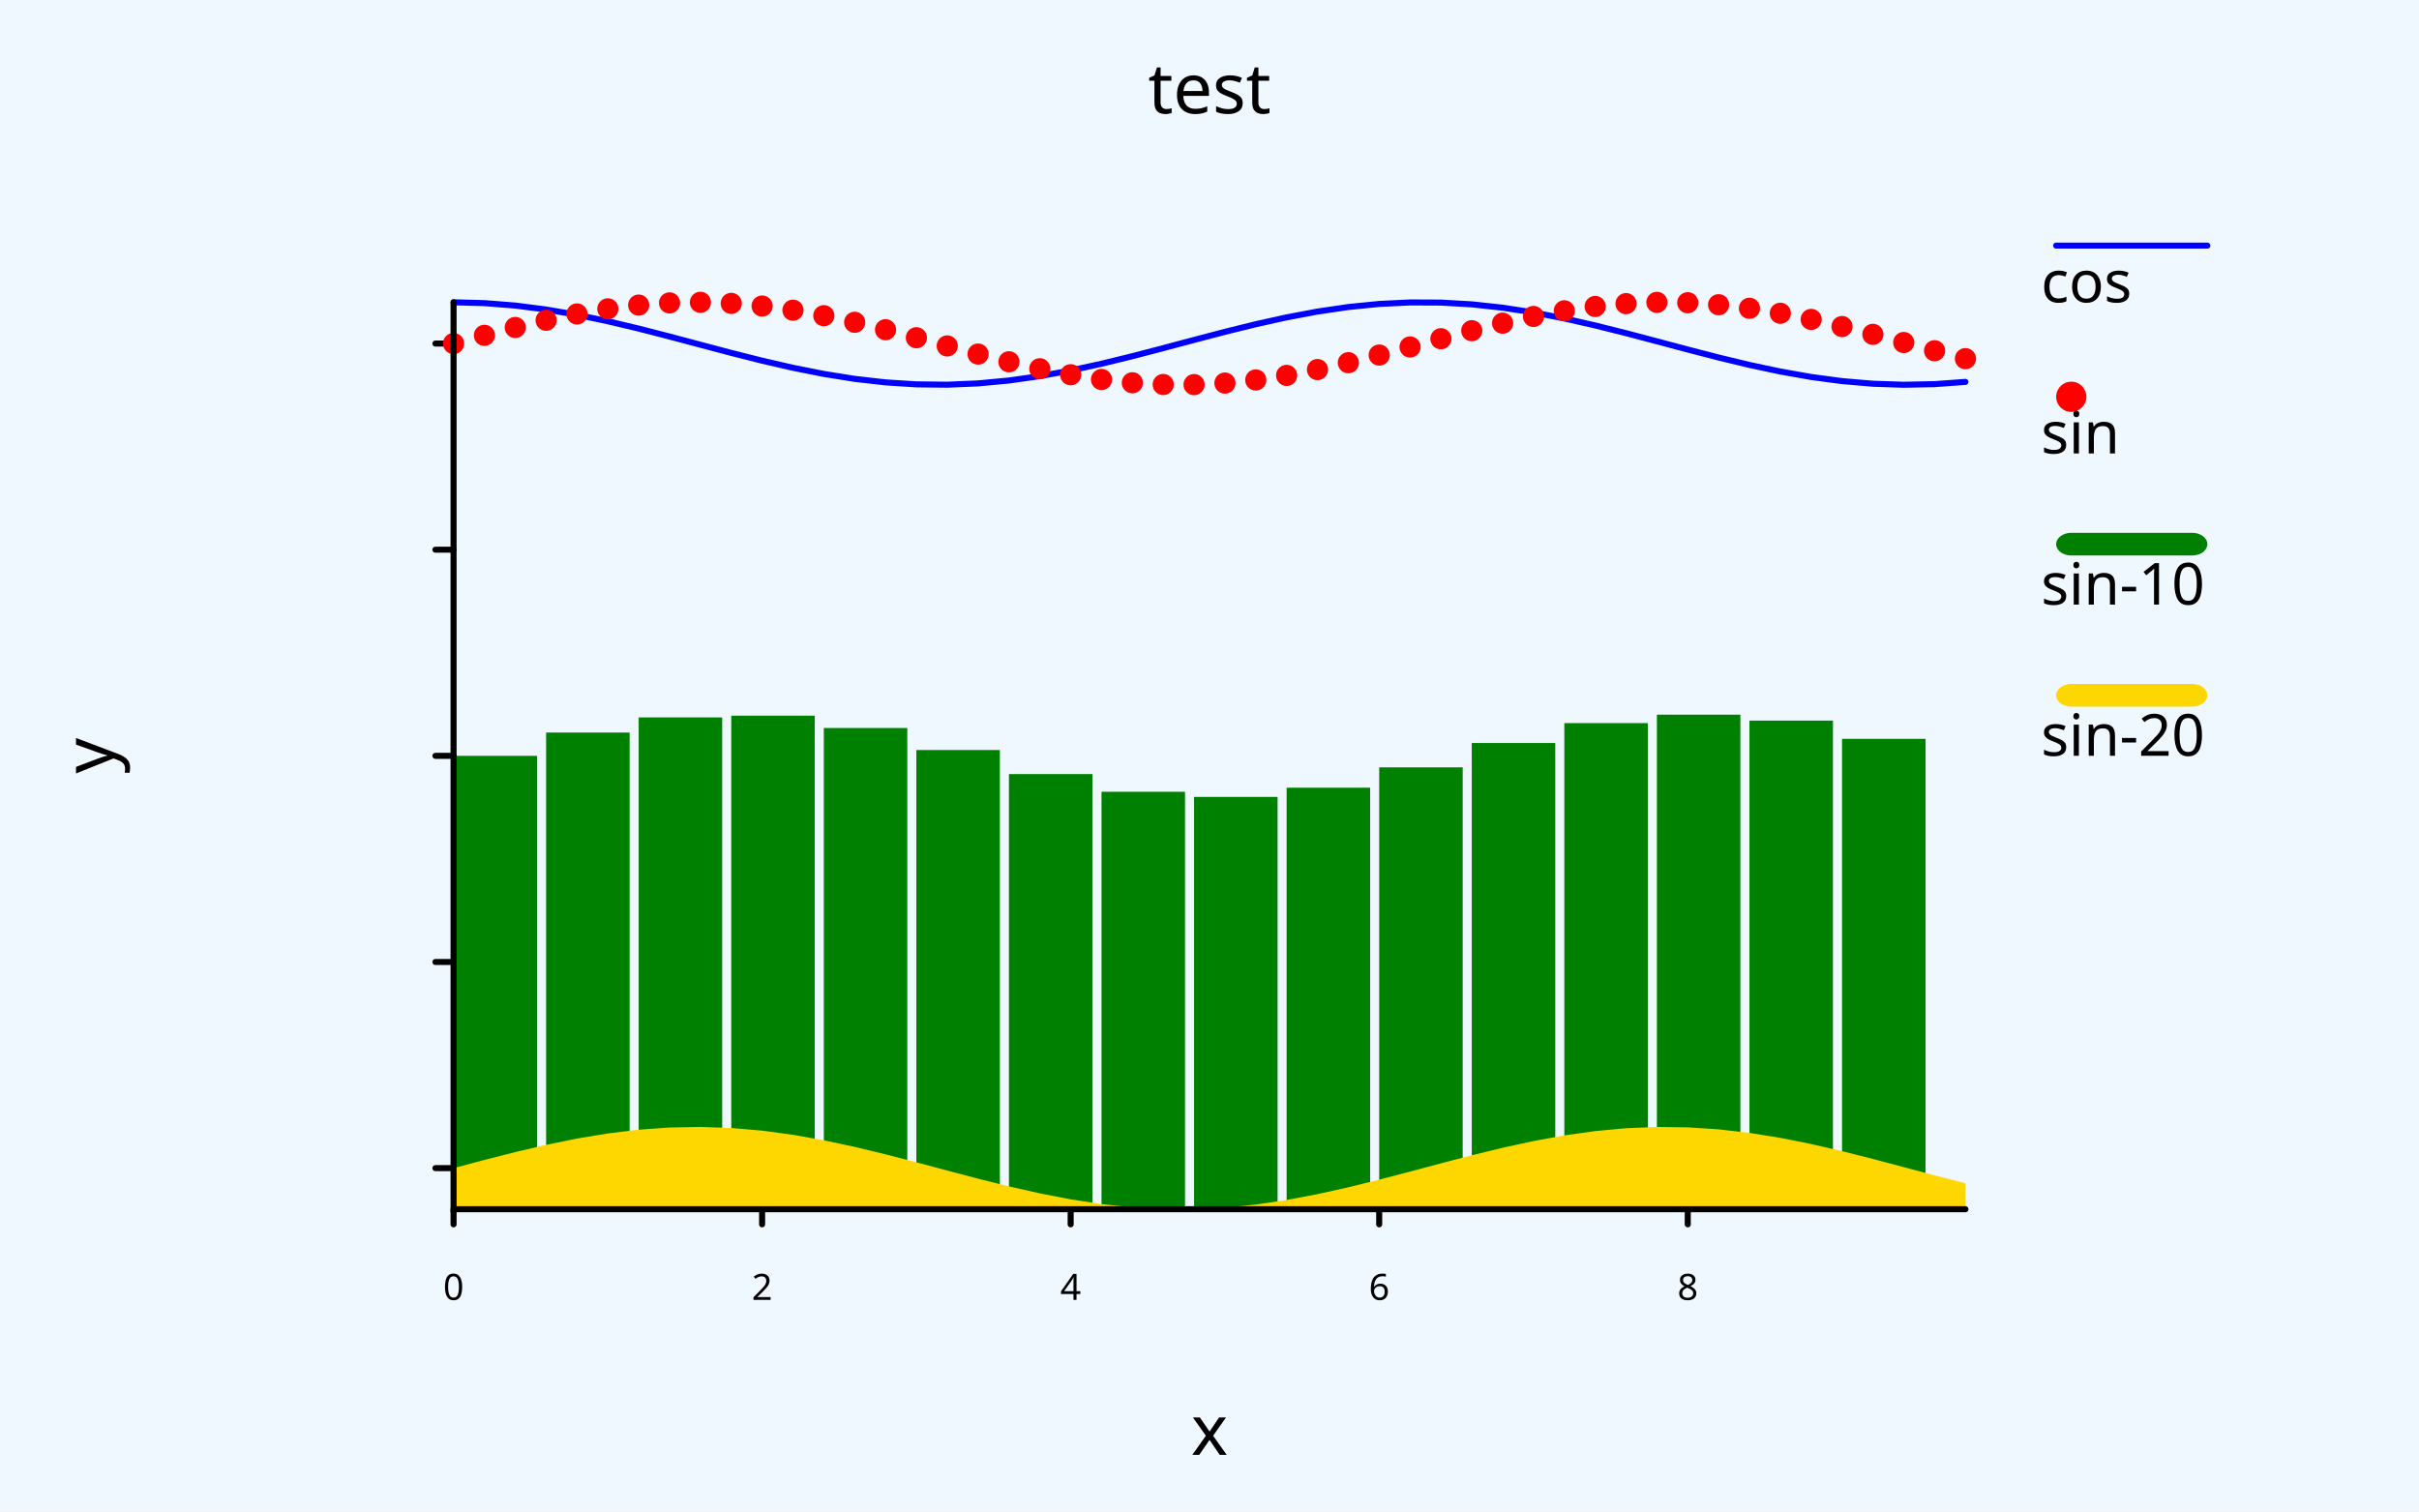
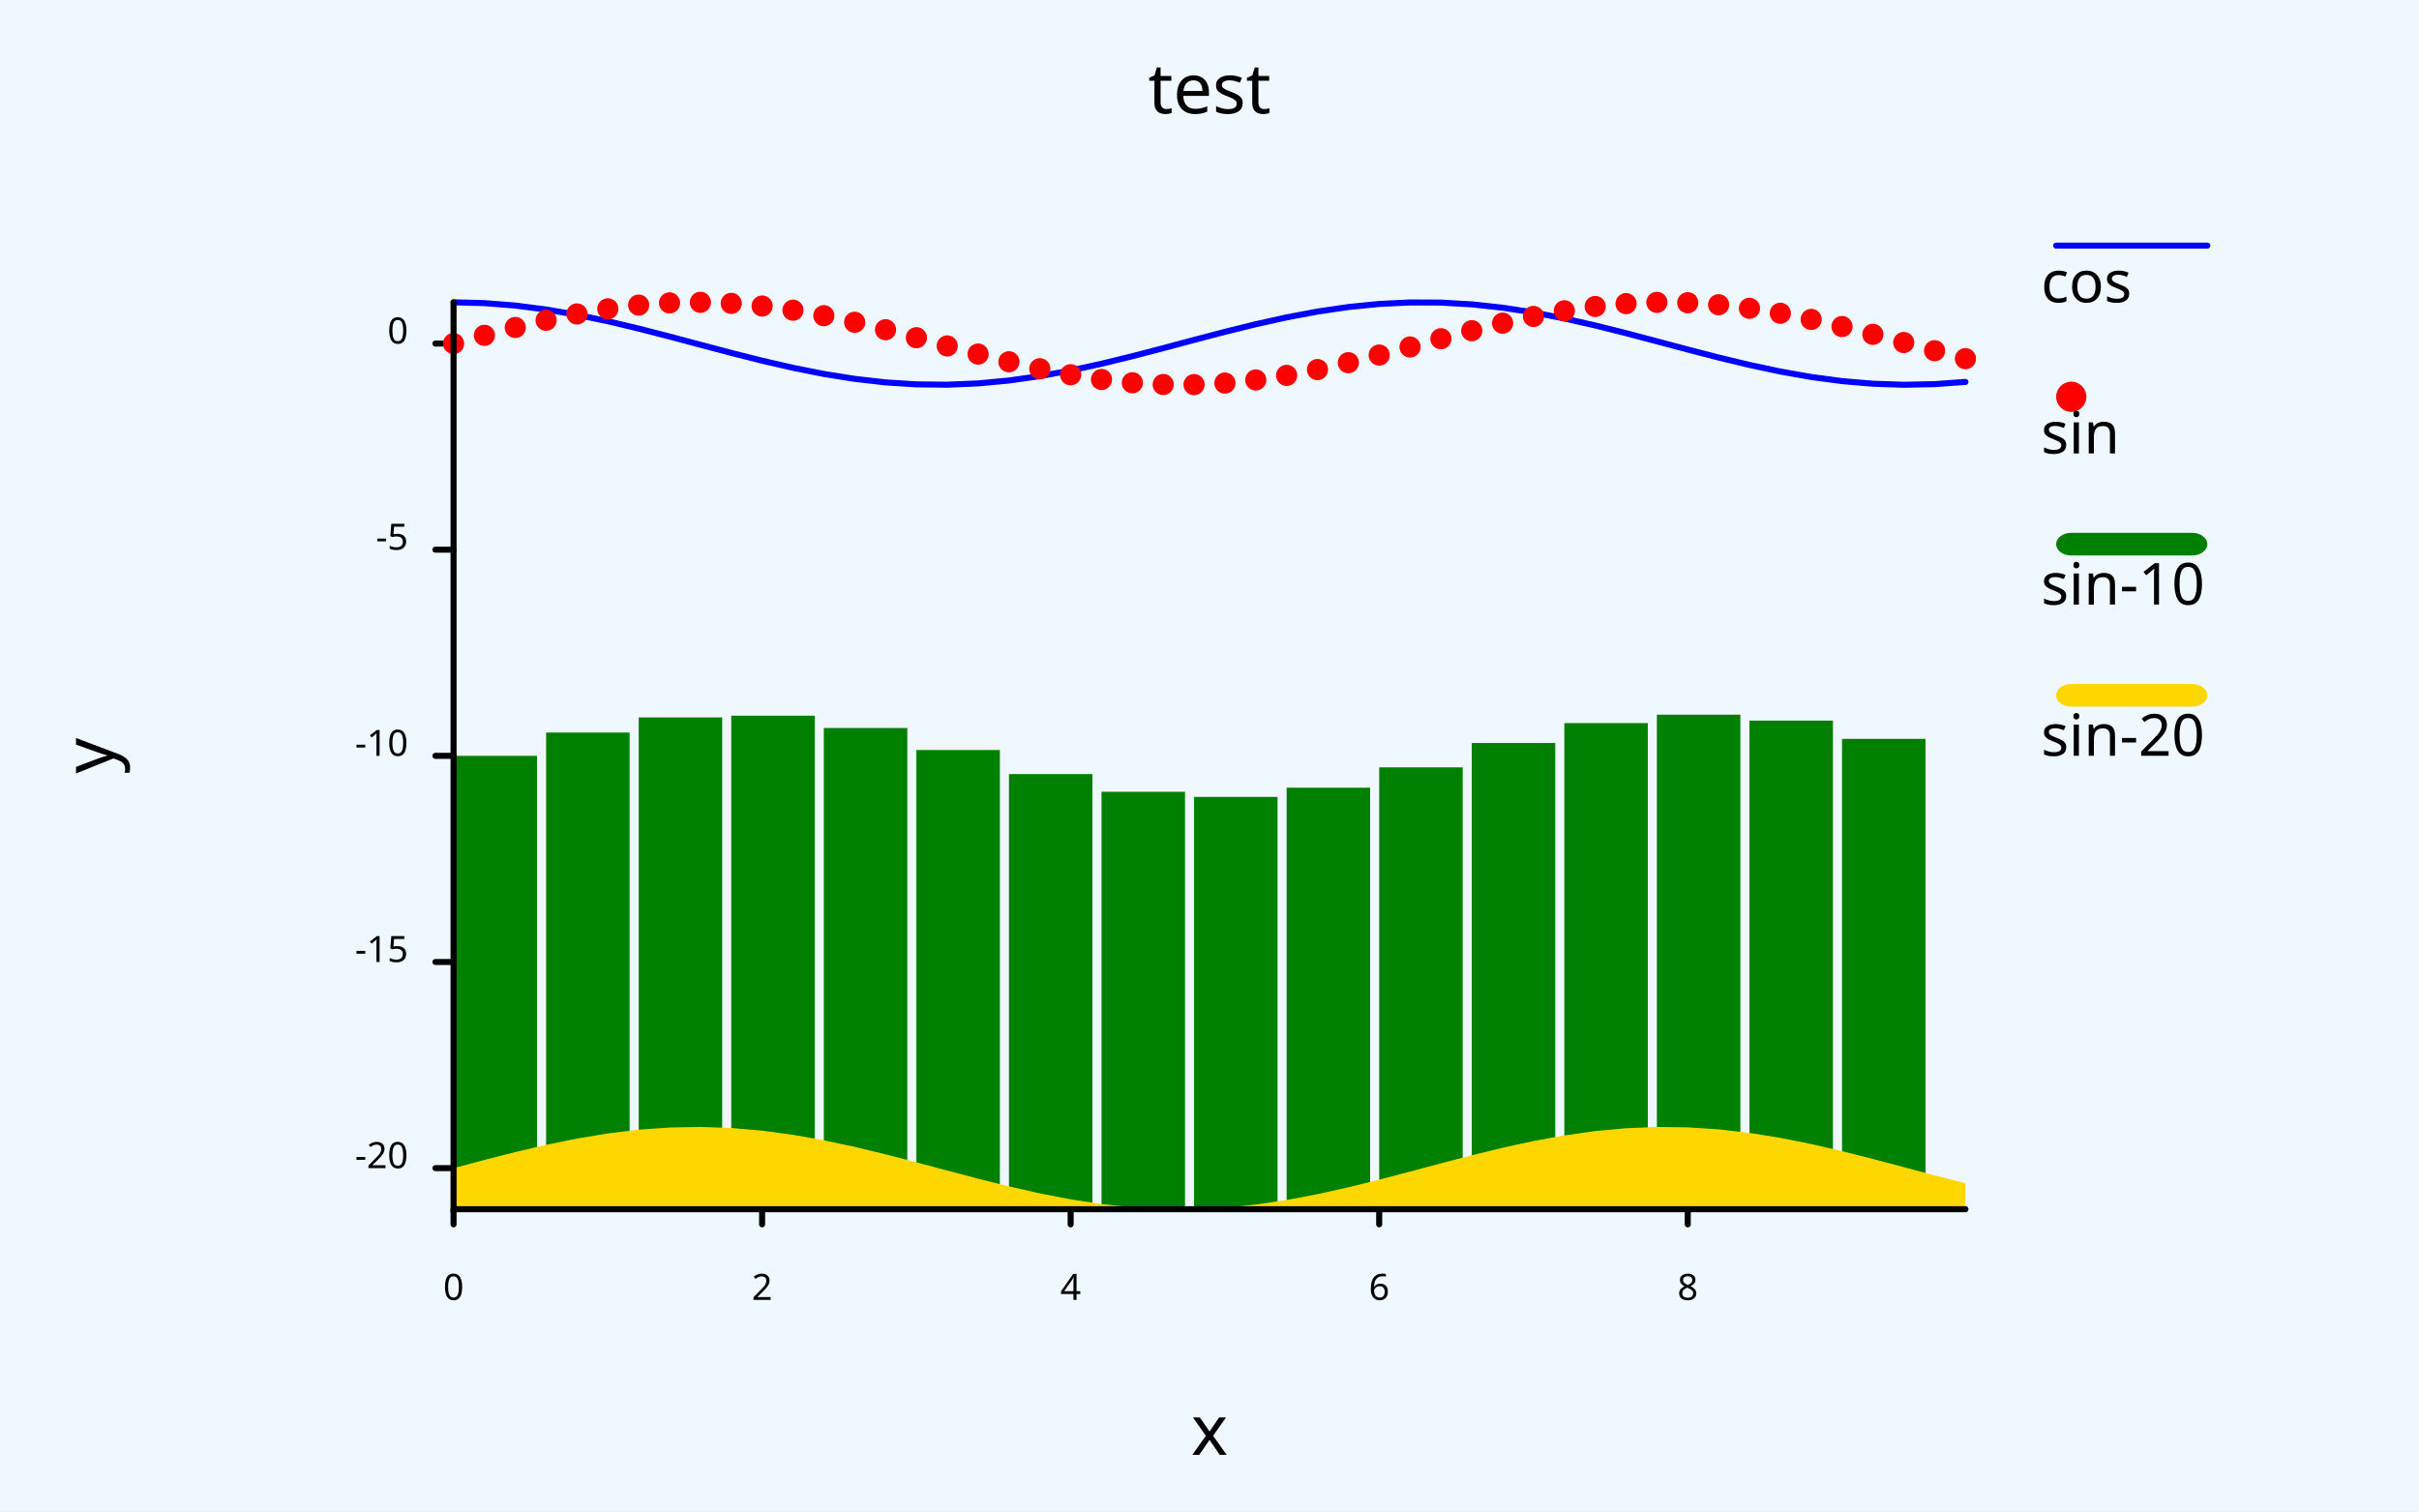
<svg xmlns="http://www.w3.org/2000/svg" class="poloto" width="800" height="500" viewBox="0 0 800 500">
  <style>.poloto {stroke-linecap:round;font-family: sans-serif;stroke-width:2;}.scatter{stroke-width:7}.poloto_text{fill: black;}.poloto_axis_lines{stroke: black;stoke-width:3;fill:none}.poloto_background{fill: aliceblue;}.poloto0stroke{stroke:  blue;}.poloto1stroke{stroke:  red;}.poloto2stroke{stroke:  green;}.poloto3stroke{stroke:  gold;}.poloto4stroke{stroke:  aqua;}.poloto5stroke{stroke:  brown;}.poloto6stroke{stroke:  lime;}.poloto7stroke{stroke:  chocolate;}.poloto0fill{fill:blue;}.poloto1fill{fill:red;}.poloto2fill{fill:green;}.poloto3fill{fill:gold;}.poloto4fill{fill:aqua;}.poloto5fill{fill:brown;}.poloto6fill{fill:lime;}.poloto7fill{fill:chocolate;}</style>
  <rect class="poloto_background" fill="white" x="0" y="0" width="800" height="500" />
  <line class="poloto_axis_lines" stroke="black" x1="150" x2="150" y1="400" y2="405" />
  <text class="poloto_text" alignment-baseline="start" text-anchor="middle" x="150" y="430">0</text>
  <line class="poloto_axis_lines" stroke="black" x1="252.041" x2="252.041" y1="400" y2="405" />
  <text class="poloto_text" alignment-baseline="start" text-anchor="middle" x="252.041" y="430">2</text>
  <line class="poloto_axis_lines" stroke="black" x1="354.082" x2="354.082" y1="400" y2="405" />
  <text class="poloto_text" alignment-baseline="start" text-anchor="middle" x="354.082" y="430">4</text>
  <line class="poloto_axis_lines" stroke="black" x1="456.122" x2="456.122" y1="400" y2="405" />
  <text class="poloto_text" alignment-baseline="start" text-anchor="middle" x="456.122" y="430">6</text>
  <line class="poloto_axis_lines" stroke="black" x1="558.163" x2="558.163" y1="400" y2="405" />
  <text class="poloto_text" alignment-baseline="start" text-anchor="middle" x="558.163" y="430">8</text>
  <line class="poloto_axis_lines" stroke="black" x1="150" x2="144" y1="386.414" y2="386.414" />
-   <text class="poloto_text" alignment-baseline="middle" text-anchor="end" x="135" y="386.414" />-20<line class="poloto_axis_lines" stroke="black" x1="150" x2="144" y1="318.22" y2="318.22" />
-   <text class="poloto_text" alignment-baseline="middle" text-anchor="end" x="135" y="318.22" />-15<line class="poloto_axis_lines" stroke="black" x1="150" x2="144" y1="250.026" y2="250.026" />
-   <text class="poloto_text" alignment-baseline="middle" text-anchor="end" x="135" y="250.026" />-10<line class="poloto_axis_lines" stroke="black" x1="150" x2="144" y1="181.832" y2="181.832" />
-   <text class="poloto_text" alignment-baseline="middle" text-anchor="end" x="135" y="181.832" />-5<line class="poloto_axis_lines" stroke="black" x1="150" x2="144" y1="113.639" y2="113.639" />
-   <text class="poloto_text" alignment-baseline="middle" text-anchor="end" x="135" y="113.639" />0<line class="poloto0stroke" stroke="black" x1="680" x2="730" y1="81.25" y2="81.25" />
+   <text class="poloto_text" alignment-baseline="middle" text-anchor="end" x="135" y="386.414">-20</text>
+   <line class="poloto_axis_lines" stroke="black" x1="150" x2="144" y1="318.22" y2="318.22" />
+   <text class="poloto_text" alignment-baseline="middle" text-anchor="end" x="135" y="318.22">-15</text>
+   <line class="poloto_axis_lines" stroke="black" x1="150" x2="144" y1="250.026" y2="250.026" />
+   <text class="poloto_text" alignment-baseline="middle" text-anchor="end" x="135" y="250.026">-10</text>
+   <line class="poloto_axis_lines" stroke="black" x1="150" x2="144" y1="181.832" y2="181.832" />
+   <text class="poloto_text" alignment-baseline="middle" text-anchor="end" x="135" y="181.832">-5</text>
+   <line class="poloto_axis_lines" stroke="black" x1="150" x2="144" y1="113.639" y2="113.639" />
+   <text class="poloto_text" alignment-baseline="middle" text-anchor="end" x="135" y="113.639">0</text>
+   <line class="poloto0stroke" stroke="black" x1="680" x2="730" y1="81.25" y2="81.25" />
  <polyline class="poloto0stroke" fill="none" stroke="black" points="150,100 160.204,100.272 170.408,101.077 180.612,102.382 190.816,104.137 201.02,106.27 211.224,108.697 221.429,111.321 231.633,114.037 241.837,116.737 252.041,119.314 262.245,121.665 272.449,123.696 282.653,125.326 292.857,126.489 303.061,127.141 313.265,127.254 323.469,126.825 333.673,125.869 343.878,124.427 354.082,122.554 364.286,120.325 374.49,117.83 384.694,115.168 394.898,112.445 405.102,109.77 415.306,107.249 425.51,104.982 435.714,103.061 445.918,101.561 456.122,100.543 466.327,100.047 476.531,100.093 486.735,100.679 496.939,101.781 507.143,103.356 517.347,105.342 527.551,107.658 537.755,110.212 547.959,112.903 558.163,115.623 568.367,118.264 578.571,120.721 588.776,122.896 598.98,124.701 609.184,126.065 619.388,126.934 629.592,127.273 639.796,127.069 650,126.329 " />
  <text class="poloto_text" alignment-baseline="middle" text-anchor="start" font-size="large" x="675" y="100">cos</text>
  <circle class="poloto1fill" cx="685" cy="131.25" r="5" />
  <path class="scatter poloto1stroke" d=" M 150 400 M 150 113.639 h 0 M 160.204 110.929 h 0 M 170.408 108.328 h 0 M 180.612 105.938 h 0 M 190.816 103.855 h 0 M 201.02 102.162 h 0 M 211.224 100.927 h 0 M 221.429 100.198 h 0 M 231.633 100.006 h 0 M 241.837 100.357 h 0 M 252.041 101.237 h 0 M 262.245 102.612 h 0 M 272.449 104.426 h 0 M 282.653 106.608 h 0 M 292.857 109.07 h 0 M 303.061 111.714 h 0 M 313.265 114.435 h 0 M 323.469 117.124 h 0 M 333.673 119.674 h 0 M 343.878 121.984 h 0 M 354.082 123.961 h 0 M 364.286 125.526 h 0 M 374.49 126.617 h 0 M 384.694 127.191 h 0 M 394.898 127.225 h 0 M 405.102 126.717 h 0 M 415.306 125.688 h 0 M 425.51 124.178 h 0 M 435.714 122.248 h 0 M 445.918 119.975 h 0 M 456.122 117.45 h 0 M 466.327 114.772 h 0 M 476.531 112.049 h 0 M 486.735 109.39 h 0 M 496.939 106.9 h 0 M 507.143 104.678 h 0 M 517.347 102.814 h 0 M 527.551 101.381 h 0 M 537.755 100.438 h 0 M 547.959 100.02 h 0 M 558.163 100.145 h 0 M 568.367 100.808 h 0 M 578.571 101.983 h 0 M 588.776 103.622 h 0 M 598.98 105.661 h 0 M 609.184 108.018 h 0 M 619.388 110.599 h 0 M 629.592 113.301 h 0 M 639.796 116.016 h 0 M 650 118.637 h 0 Z" />
  <text class="poloto_text" alignment-baseline="middle" text-anchor="start" font-size="large" x="675" y="150">sin</text>
  <rect class="poloto2fill" x="680" y="176.25" width="50" height="7.5" rx="5" ry="5" />
  <g class="poloto2fill">
    <rect x="150" y="250.026" width="27.612" height="149.974" />
    <rect x="180.612" y="242.325" width="27.612" height="157.675" />
    <rect x="211.224" y="237.314" width="27.612" height="162.686" />
    <rect x="241.837" y="236.744" width="27.612" height="163.256" />
    <rect x="272.449" y="240.814" width="27.612" height="159.186" />
    <rect x="303.061" y="248.101" width="27.612" height="151.899" />
    <rect x="333.673" y="256.062" width="27.612" height="143.938" />
    <rect x="364.286" y="261.913" width="27.612" height="138.087" />
    <rect x="394.898" y="263.613" width="27.612" height="136.387" />
    <rect x="425.51" y="260.566" width="27.612" height="139.434" />
    <rect x="456.122" y="253.837" width="27.612" height="146.163" />
    <rect x="486.735" y="245.777" width="27.612" height="154.223" />
    <rect x="517.347" y="239.202" width="27.612" height="160.798" />
    <rect x="547.959" y="236.407" width="27.612" height="163.593" />
    <rect x="578.571" y="238.371" width="27.612" height="161.629" />
    <rect x="609.184" y="244.405" width="27.612" height="155.595" />
  </g>
  <text class="poloto_text" alignment-baseline="middle" text-anchor="start" font-size="large" x="675" y="200">sin-10</text>
  <rect class="poloto3fill" x="680" y="226.25" width="50" height="7.5" rx="5" ry="5" />
  <path class="poloto3fill" d=" M 150 400 L 150 386.414 L 160.204 383.704 L 170.408 381.102 L 180.612 378.713 L 190.816 376.63 L 201.02 374.937 L 211.224 373.702 L 221.429 372.973 L 231.633 372.781 L 241.837 373.132 L 252.041 374.012 L 262.245 375.387 L 272.449 377.201 L 282.653 379.383 L 292.857 381.845 L 303.061 384.489 L 313.265 387.21 L 323.469 389.899 L 333.673 392.449 L 343.878 394.759 L 354.082 396.735 L 364.286 398.301 L 374.49 399.392 L 384.694 399.966 L 394.898 400 L 405.102 399.492 L 415.306 398.463 L 425.51 396.953 L 435.714 395.023 L 445.918 392.75 L 456.122 390.224 L 466.327 387.547 L 476.531 384.824 L 486.735 382.165 L 496.939 379.674 L 507.143 377.453 L 517.347 375.589 L 527.551 374.156 L 537.755 373.212 L 547.959 372.795 L 558.163 372.92 L 568.367 373.583 L 578.571 374.758 L 588.776 376.397 L 598.98 378.436 L 609.184 380.793 L 619.388 383.374 L 629.592 386.076 L 639.796 388.791 L 650 391.412 L 650 400 Z" />
  <text class="poloto_text" alignment-baseline="middle" text-anchor="start" font-size="large" x="675" y="250">sin-20</text>
  <text class="poloto_text" alignment-baseline="start" text-anchor="middle" font-size="x-large" x="400" y="37.5">test</text>
  <text class="poloto_text" alignment-baseline="start" text-anchor="middle" font-size="x-large" x="400" y="481.25">x</text>
  <text class="poloto_text" alignment-baseline="start" text-anchor="middle" font-size="x-large" transform="rotate(-90,37.5,250)" x="37.5" y="250">y</text>
  <path stroke="black" fill="none" class="poloto_axis_lines" d=" M 150 100 L 150 400 L 650 400" />
</svg>
